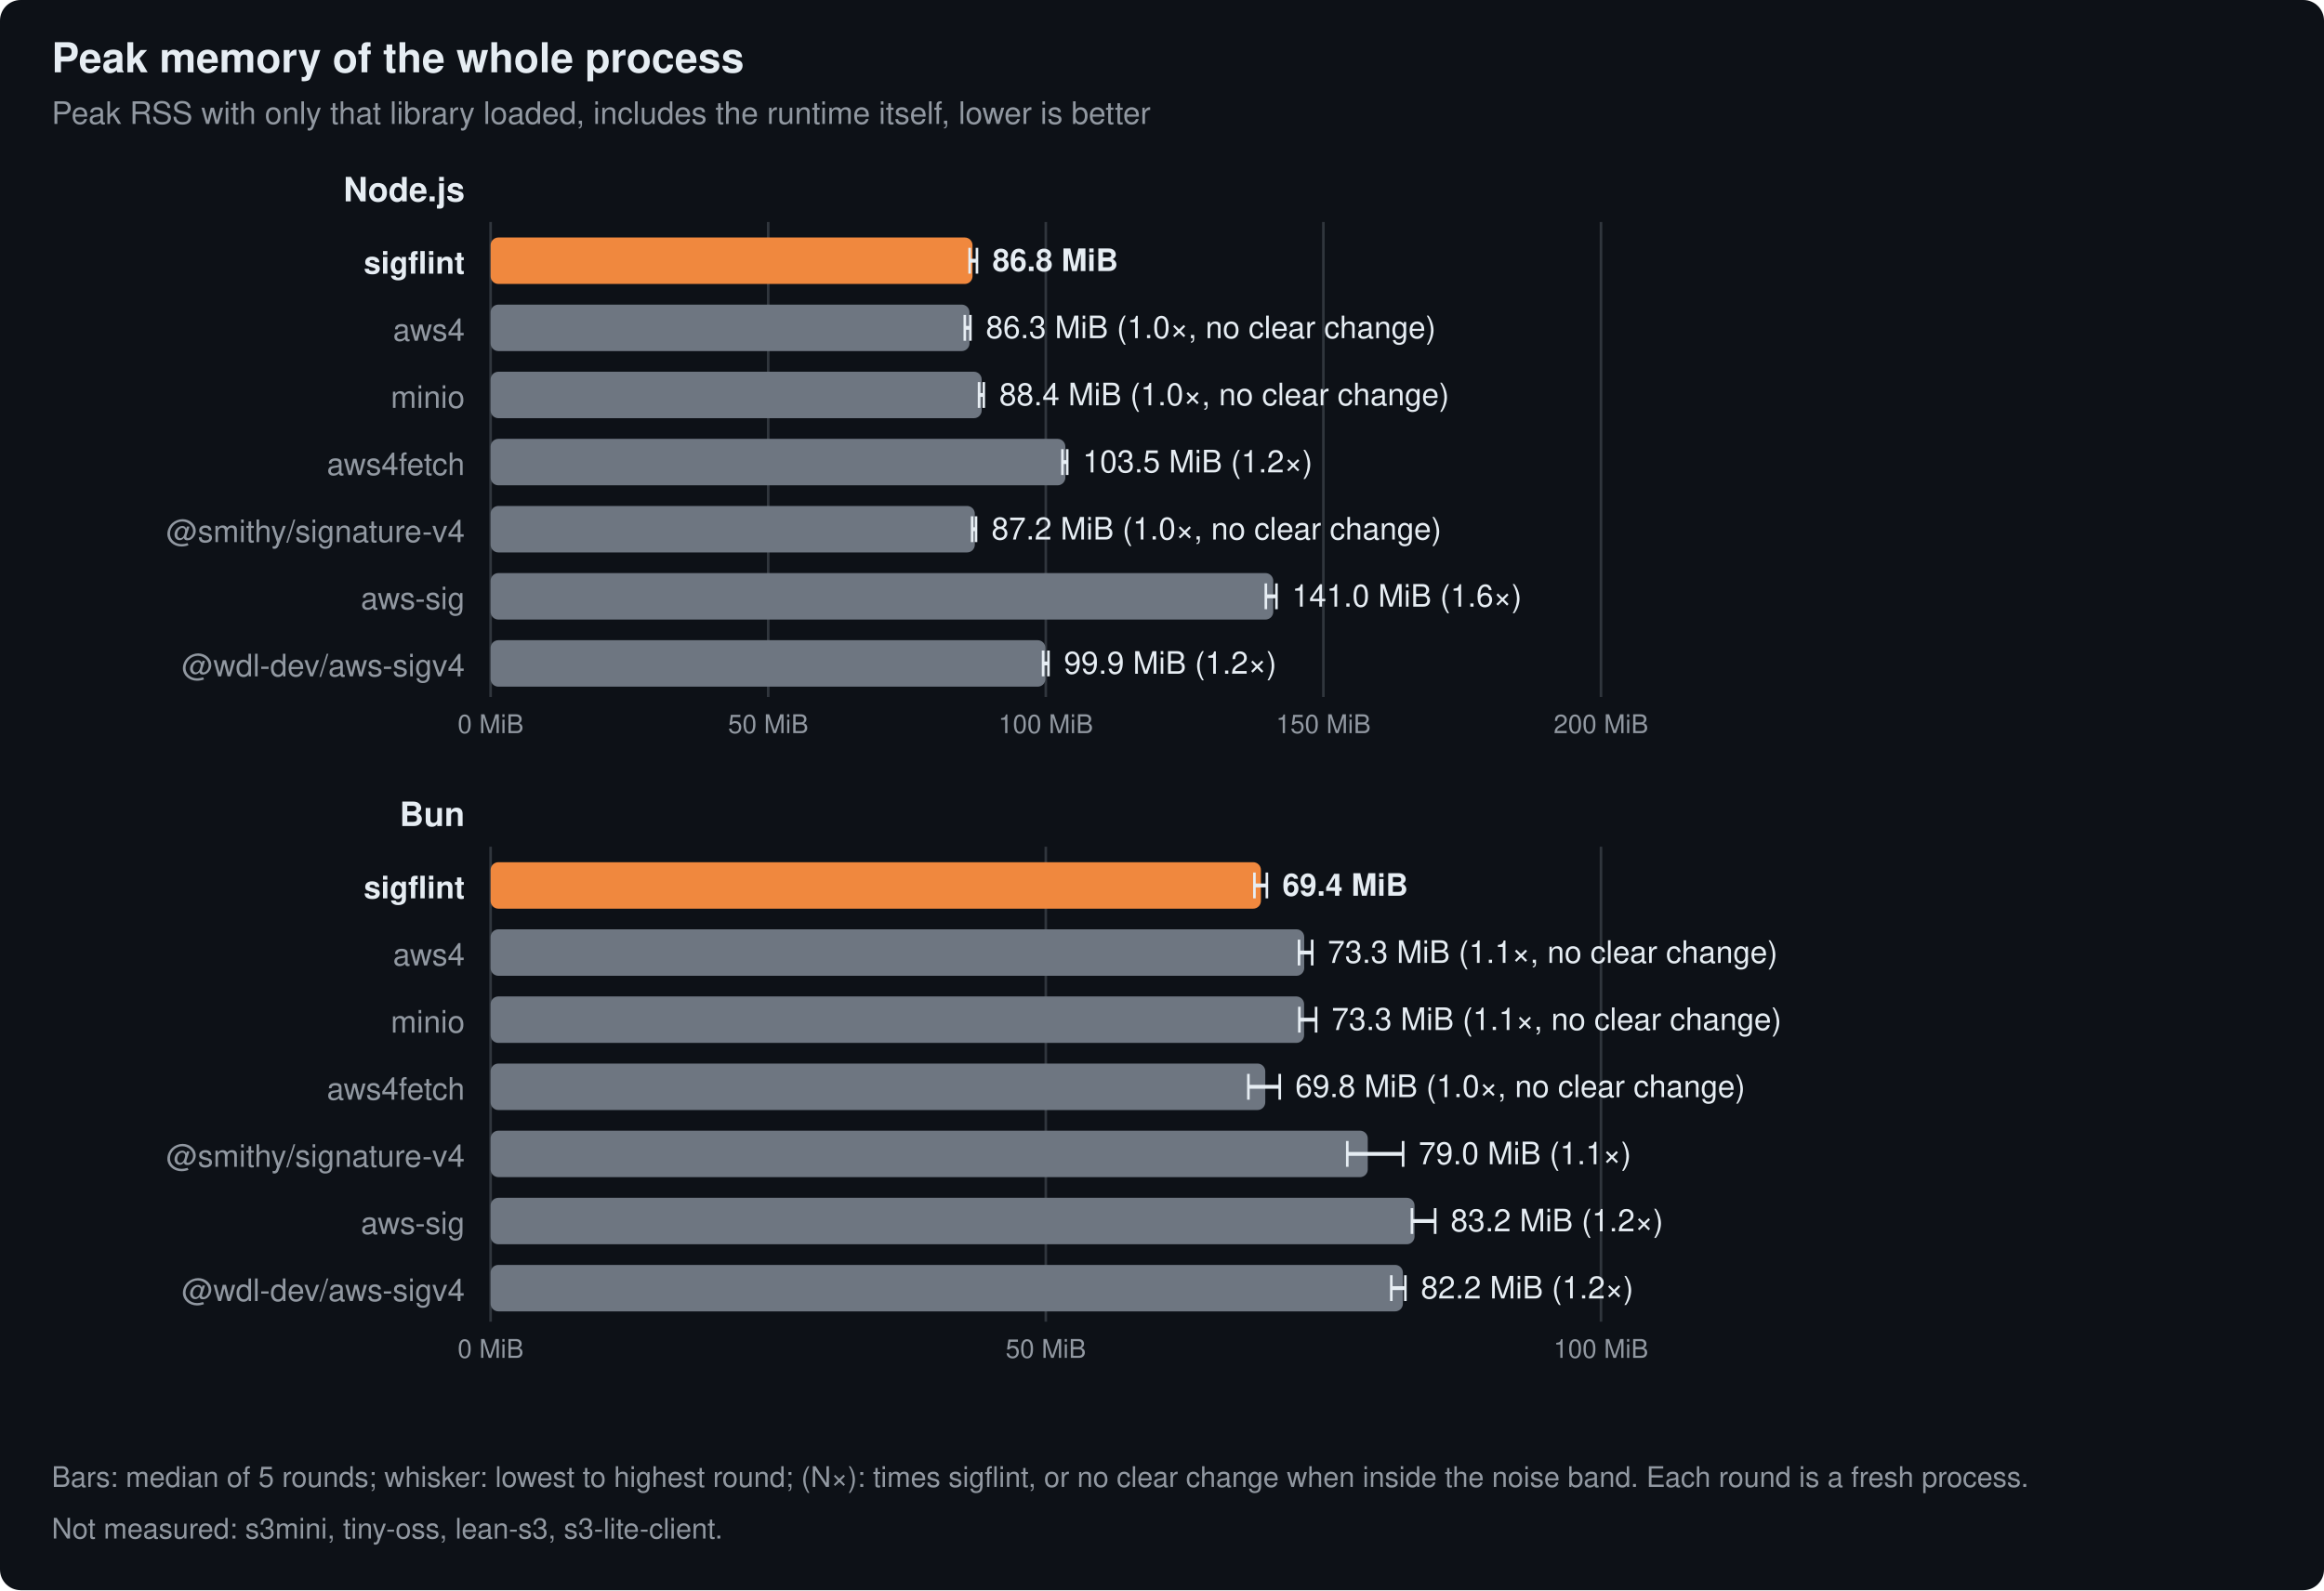
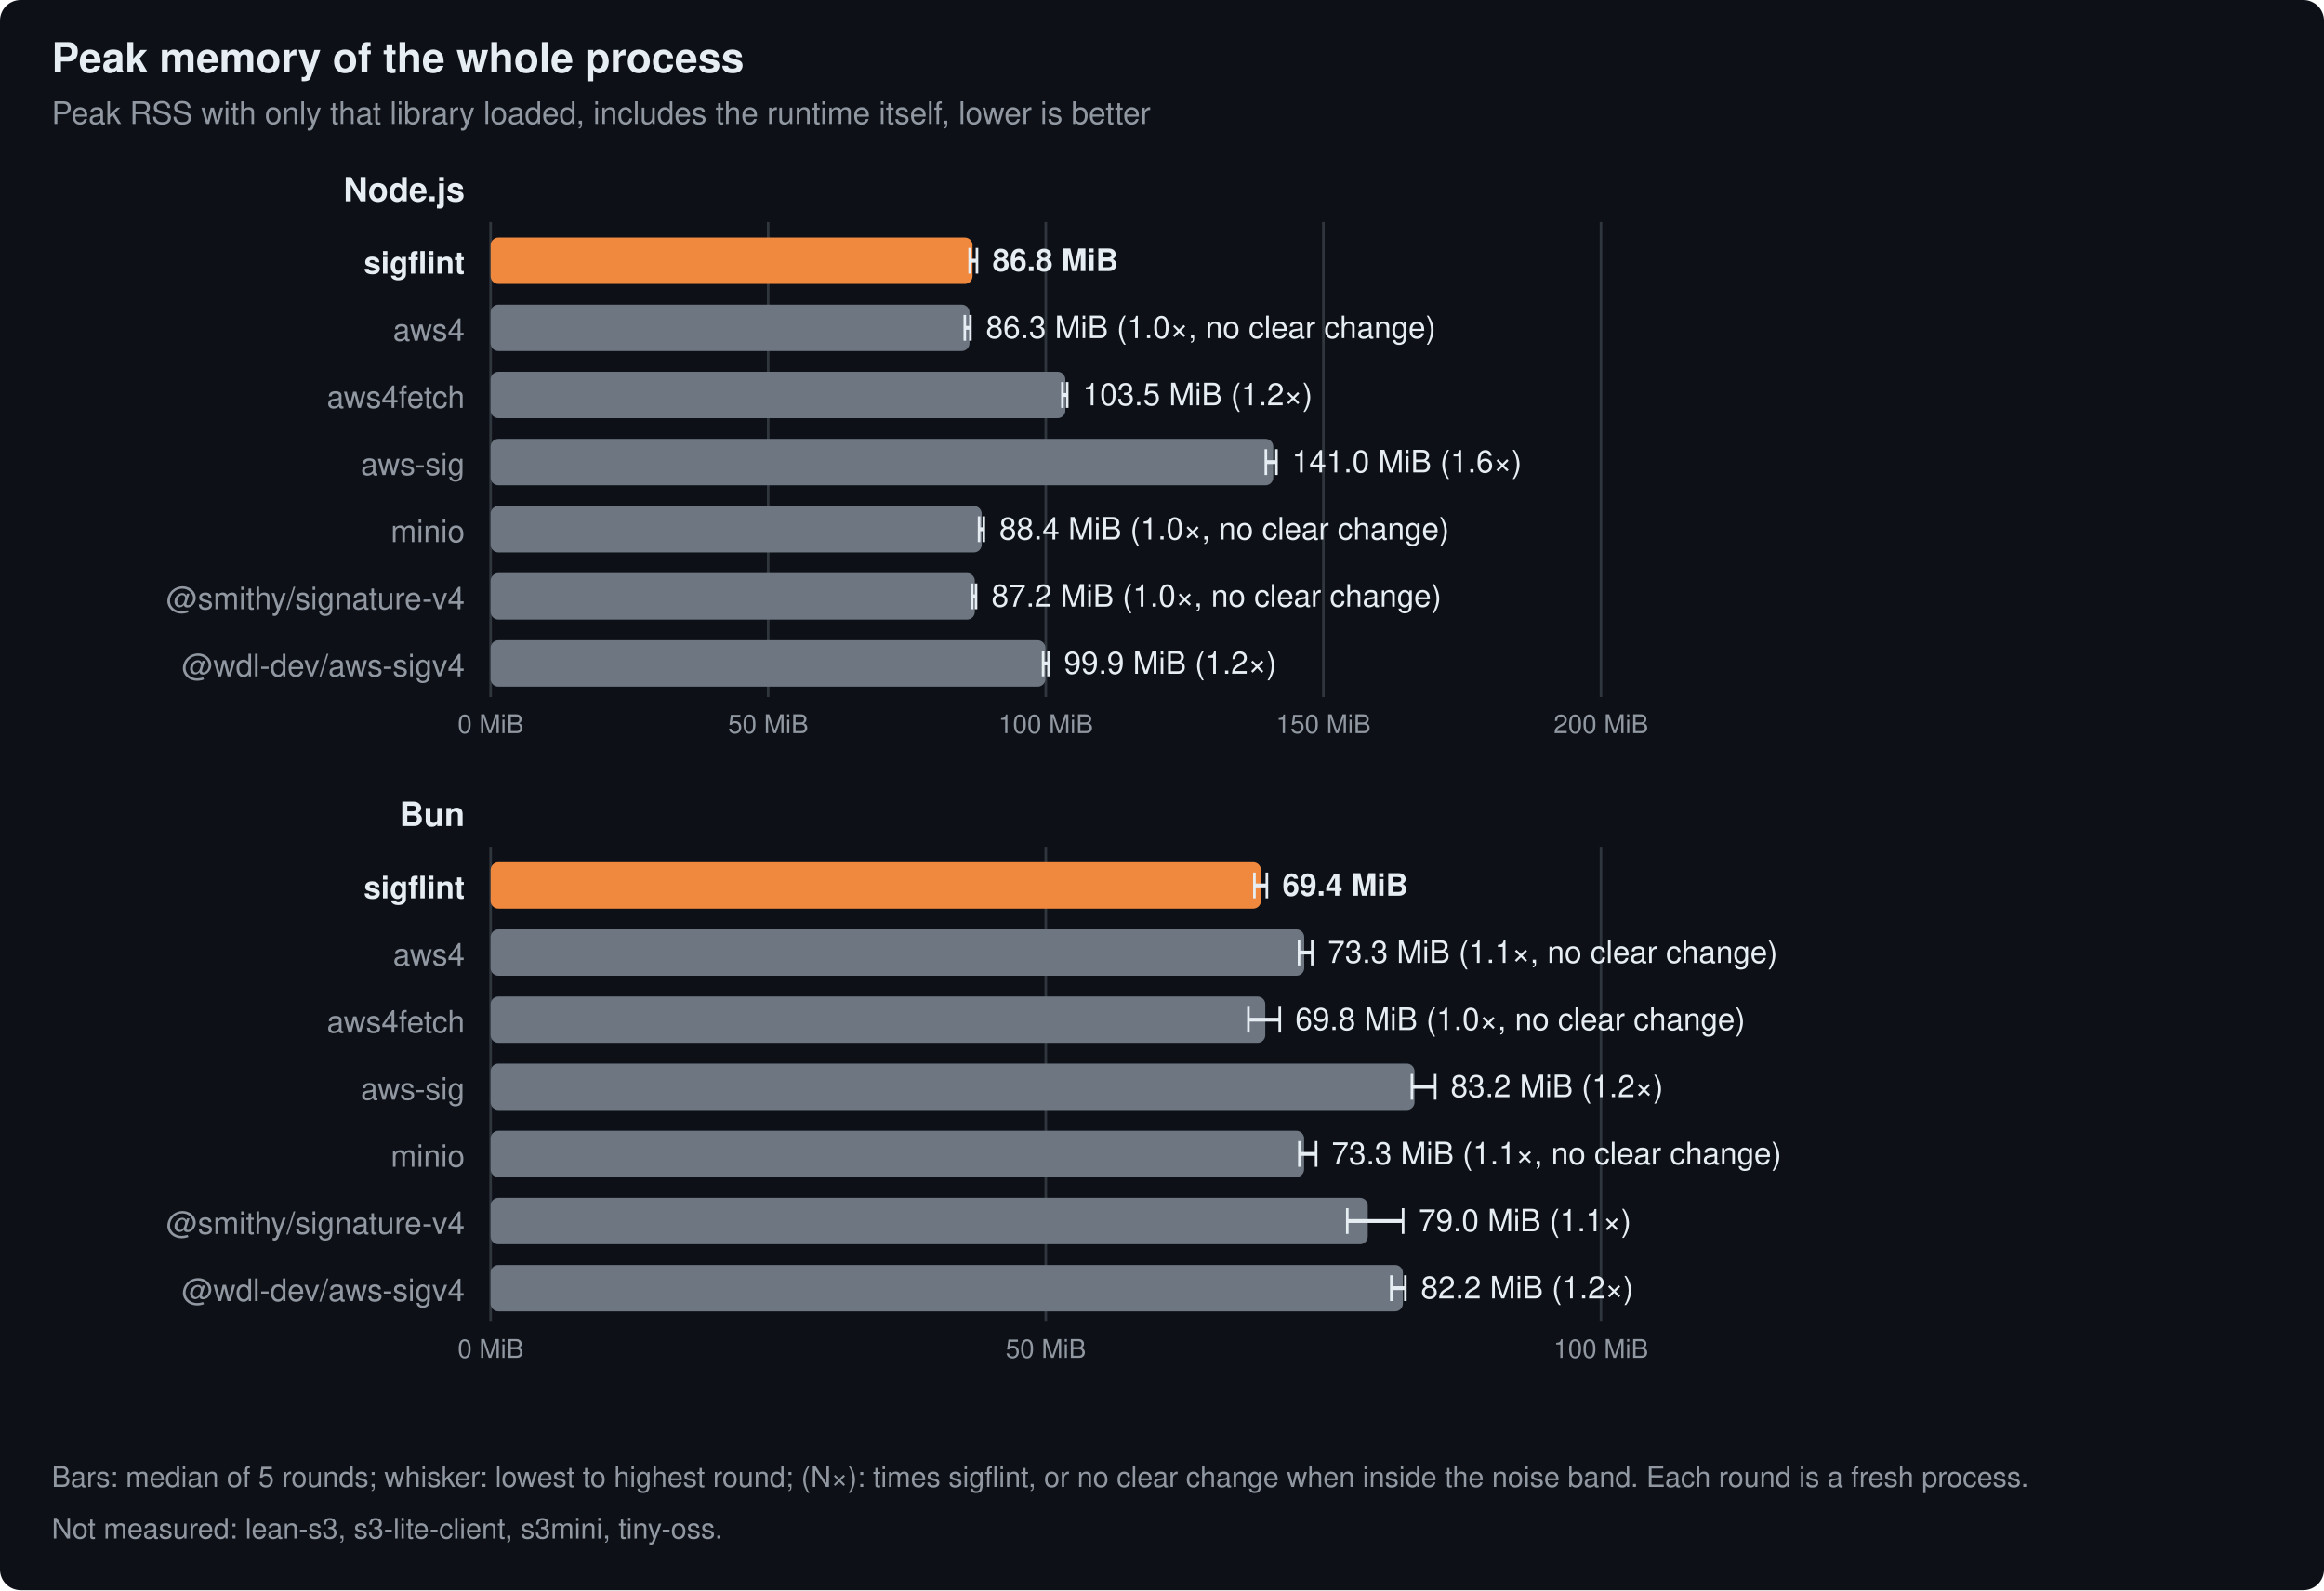
<svg xmlns="http://www.w3.org/2000/svg" width="900" height="616" viewBox="0 0 900 616" role="img" aria-labelledby="t" font-family="-apple-system,BlinkMacSystemFont,'Segoe UI',Helvetica,Arial,sans-serif">
  <rect width="900" height="616" rx="8" fill="#0d1117" />
  <text x="20" y="28" font-size="16" fill="#e6edf3" text-anchor="start" font-weight="600">Peak memory of the whole process</text>
  <text x="20" y="48" font-size="12" fill="#9198a1" text-anchor="start" font-weight="400">Peak RSS with only that library loaded, includes the runtime itself, lower is better</text>
  <text x="180" y="78" font-size="13" fill="#e6edf3" text-anchor="end" font-weight="700">Node.js</text>
  <line x1="190" y1="86" x2="190" y2="270" stroke="#30363d" />
  <text x="190" y="284" font-size="10" fill="#9198a1" text-anchor="middle" font-weight="400">0 MiB</text>
  <line x1="297.5" y1="86" x2="297.5" y2="270" stroke="#30363d" />
  <text x="297.5" y="284" font-size="10" fill="#9198a1" text-anchor="middle" font-weight="400">50 MiB</text>
  <line x1="405" y1="86" x2="405" y2="270" stroke="#30363d" />
  <text x="405" y="284" font-size="10" fill="#9198a1" text-anchor="middle" font-weight="400">100 MiB</text>
  <line x1="512.5" y1="86" x2="512.5" y2="270" stroke="#30363d" />
  <text x="512.5" y="284" font-size="10" fill="#9198a1" text-anchor="middle" font-weight="400">150 MiB</text>
  <line x1="620" y1="86" x2="620" y2="270" stroke="#30363d" />
  <text x="620" y="284" font-size="10" fill="#9198a1" text-anchor="middle" font-weight="400">200 MiB</text>
  <text x="180" y="106" font-size="12" fill="#e6edf3" text-anchor="end" font-weight="700">sigflint</text>
  <rect x="190" y="92" width="186.622" height="18" rx="3" fill="#f0883e" />
  <line x1="375.505" y1="101" x2="378.343" y2="101" stroke="#e6edf3" stroke-width="1.5" />
  <line x1="375.505" y1="96" x2="375.505" y2="106" stroke="#e6edf3" />
  <line x1="378.343" y1="96" x2="378.343" y2="106" stroke="#e6edf3" />
  <text x="384.343" y="105" font-size="12" fill="#e6edf3" text-anchor="start" font-weight="700">86.8 MiB</text>
  <text x="180" y="132" font-size="12" fill="#9198a1" text-anchor="end" font-weight="400">aws4</text>
  <rect x="190" y="118" width="185.446" height="18" rx="3" fill="#6e7681" />
  <line x1="373.632" y1="127" x2="375.79" y2="127" stroke="#e6edf3" stroke-width="1.5" />
  <line x1="373.632" y1="122" x2="373.632" y2="132" stroke="#e6edf3" />
  <line x1="375.79" y1="122" x2="375.79" y2="132" stroke="#e6edf3" />
  <text x="381.79" y="131" font-size="12" fill="#e6edf3" text-anchor="start" font-weight="400">86.3 MiB  (1.0×, no clear change)</text>
-   <text x="180" y="158" font-size="12" fill="#9198a1" text-anchor="end" font-weight="400">minio</text>
-   <rect x="190" y="144" width="190.166" height="18" rx="3" fill="#6e7681" />
-   <line x1="379.158" y1="153" x2="380.98" y2="153" stroke="#e6edf3" stroke-width="1.5" />
-   <line x1="379.158" y1="148" x2="379.158" y2="158" stroke="#e6edf3" />
-   <line x1="380.98" y1="148" x2="380.98" y2="158" stroke="#e6edf3" />
-   <text x="386.98" y="157" font-size="12" fill="#e6edf3" text-anchor="start" font-weight="400">88.4 MiB  (1.0×, no clear change)</text>
-   <text x="180" y="184" font-size="12" fill="#9198a1" text-anchor="end" font-weight="400">aws4fetch</text>
-   <rect x="190" y="170" width="222.567" height="18" rx="3" fill="#6e7681" />
-   <line x1="411.433" y1="179" x2="413.289" y2="179" stroke="#e6edf3" stroke-width="1.5" />
-   <line x1="411.433" y1="174" x2="411.433" y2="184" stroke="#e6edf3" />
-   <line x1="413.289" y1="174" x2="413.289" y2="184" stroke="#e6edf3" />
-   <text x="419.289" y="183" font-size="12" fill="#e6edf3" text-anchor="start" font-weight="400">103.5 MiB  (1.2×)</text>
-   <text x="180" y="210" font-size="12" fill="#9198a1" text-anchor="end" font-weight="400">@smithy/signature-v4</text>
-   <rect x="190" y="196" width="187.512" height="18" rx="3" fill="#6e7681" />
-   <line x1="376.471" y1="205" x2="377.974" y2="205" stroke="#e6edf3" stroke-width="1.5" />
-   <line x1="376.471" y1="200" x2="376.471" y2="210" stroke="#e6edf3" />
-   <line x1="377.974" y1="200" x2="377.974" y2="210" stroke="#e6edf3" />
-   <text x="383.974" y="209" font-size="12" fill="#e6edf3" text-anchor="start" font-weight="400">87.2 MiB  (1.0×, no clear change)</text>
-   <text x="180" y="236" font-size="12" fill="#9198a1" text-anchor="end" font-weight="400">aws-sig</text>
-   <rect x="190" y="222" width="303.083" height="18" rx="3" fill="#6e7681" />
-   <line x1="490.219" y1="231" x2="494.326" y2="231" stroke="#e6edf3" stroke-width="1.5" />
-   <line x1="490.219" y1="226" x2="490.219" y2="236" stroke="#e6edf3" />
-   <line x1="494.326" y1="226" x2="494.326" y2="236" stroke="#e6edf3" />
-   <text x="500.326" y="235" font-size="12" fill="#e6edf3" text-anchor="start" font-weight="400">141.0 MiB  (1.6×)</text>
+   <text x="180" y="158" font-size="12" fill="#9198a1" text-anchor="end" font-weight="400">aws4fetch</text>
+   <rect x="190" y="144" width="222.567" height="18" rx="3" fill="#6e7681" />
+   <line x1="411.433" y1="153" x2="413.289" y2="153" stroke="#e6edf3" stroke-width="1.5" />
+   <line x1="411.433" y1="148" x2="411.433" y2="158" stroke="#e6edf3" />
+   <line x1="413.289" y1="148" x2="413.289" y2="158" stroke="#e6edf3" />
+   <text x="419.289" y="157" font-size="12" fill="#e6edf3" text-anchor="start" font-weight="400">103.5 MiB  (1.2×)</text>
+   <text x="180" y="184" font-size="12" fill="#9198a1" text-anchor="end" font-weight="400">aws-sig</text>
+   <rect x="190" y="170" width="303.083" height="18" rx="3" fill="#6e7681" />
+   <line x1="490.219" y1="179" x2="494.326" y2="179" stroke="#e6edf3" stroke-width="1.5" />
+   <line x1="490.219" y1="174" x2="490.219" y2="184" stroke="#e6edf3" />
+   <line x1="494.326" y1="174" x2="494.326" y2="184" stroke="#e6edf3" />
+   <text x="500.326" y="183" font-size="12" fill="#e6edf3" text-anchor="start" font-weight="400">141.0 MiB  (1.6×)</text>
+   <text x="180" y="210" font-size="12" fill="#9198a1" text-anchor="end" font-weight="400">minio</text>
+   <rect x="190" y="196" width="190.166" height="18" rx="3" fill="#6e7681" />
+   <line x1="379.158" y1="205" x2="380.98" y2="205" stroke="#e6edf3" stroke-width="1.5" />
+   <line x1="379.158" y1="200" x2="379.158" y2="210" stroke="#e6edf3" />
+   <line x1="380.98" y1="200" x2="380.98" y2="210" stroke="#e6edf3" />
+   <text x="386.98" y="209" font-size="12" fill="#e6edf3" text-anchor="start" font-weight="400">88.4 MiB  (1.0×, no clear change)</text>
+   <text x="180" y="236" font-size="12" fill="#9198a1" text-anchor="end" font-weight="400">@smithy/signature-v4</text>
+   <rect x="190" y="222" width="187.512" height="18" rx="3" fill="#6e7681" />
+   <line x1="376.471" y1="231" x2="377.974" y2="231" stroke="#e6edf3" stroke-width="1.5" />
+   <line x1="376.471" y1="226" x2="376.471" y2="236" stroke="#e6edf3" />
+   <line x1="377.974" y1="226" x2="377.974" y2="236" stroke="#e6edf3" />
+   <text x="383.974" y="235" font-size="12" fill="#e6edf3" text-anchor="start" font-weight="400">87.2 MiB  (1.0×, no clear change)</text>
  <text x="180" y="262" font-size="12" fill="#9198a1" text-anchor="end" font-weight="400">@wdl-dev/aws-sigv4</text>
  <rect x="190" y="248" width="214.857" height="18" rx="3" fill="#6e7681" />
  <line x1="403.959" y1="257" x2="406.025" y2="257" stroke="#e6edf3" stroke-width="1.5" />
  <line x1="403.959" y1="252" x2="403.959" y2="262" stroke="#e6edf3" />
  <line x1="406.025" y1="252" x2="406.025" y2="262" stroke="#e6edf3" />
  <text x="412.025" y="261" font-size="12" fill="#e6edf3" text-anchor="start" font-weight="400">99.9 MiB  (1.2×)</text>
  <text x="180" y="320" font-size="13" fill="#e6edf3" text-anchor="end" font-weight="700">Bun</text>
  <line x1="190" y1="328" x2="190" y2="512" stroke="#30363d" />
  <text x="190" y="526" font-size="10" fill="#9198a1" text-anchor="middle" font-weight="400">0 MiB</text>
  <line x1="405" y1="328" x2="405" y2="512" stroke="#30363d" />
  <text x="405" y="526" font-size="10" fill="#9198a1" text-anchor="middle" font-weight="400">50 MiB</text>
  <line x1="620" y1="328" x2="620" y2="512" stroke="#30363d" />
  <text x="620" y="526" font-size="10" fill="#9198a1" text-anchor="middle" font-weight="400">100 MiB</text>
  <text x="180" y="348" font-size="12" fill="#e6edf3" text-anchor="end" font-weight="700">sigflint</text>
  <rect x="190" y="334" width="298.312" height="18" rx="3" fill="#f0883e" />
  <line x1="485.793" y1="343" x2="490.614" y2="343" stroke="#e6edf3" stroke-width="1.5" />
  <line x1="485.793" y1="338" x2="485.793" y2="348" stroke="#e6edf3" />
  <line x1="490.614" y1="338" x2="490.614" y2="348" stroke="#e6edf3" />
  <text x="496.614" y="347" font-size="12" fill="#e6edf3" text-anchor="start" font-weight="700">69.4 MiB</text>
  <text x="180" y="374" font-size="12" fill="#9198a1" text-anchor="end" font-weight="400">aws4</text>
  <rect x="190" y="360" width="315.076" height="18" rx="3" fill="#6e7681" />
  <line x1="503.06" y1="369" x2="508.166" y2="369" stroke="#e6edf3" stroke-width="1.5" />
  <line x1="503.06" y1="364" x2="503.06" y2="374" stroke="#e6edf3" />
  <line x1="508.166" y1="364" x2="508.166" y2="374" stroke="#e6edf3" />
  <text x="514.166" y="373" font-size="12" fill="#e6edf3" text-anchor="start" font-weight="400">73.3 MiB  (1.1×, no clear change)</text>
-   <text x="180" y="400" font-size="12" fill="#9198a1" text-anchor="end" font-weight="400">minio</text>
-   <rect x="190" y="386" width="315.025" height="18" rx="3" fill="#6e7681" />
-   <line x1="503.195" y1="395" x2="509.678" y2="395" stroke="#e6edf3" stroke-width="1.5" />
-   <line x1="503.195" y1="390" x2="503.195" y2="400" stroke="#e6edf3" />
-   <line x1="509.678" y1="390" x2="509.678" y2="400" stroke="#e6edf3" />
-   <text x="515.678" y="399" font-size="12" fill="#e6edf3" text-anchor="start" font-weight="400">73.3 MiB  (1.1×, no clear change)</text>
-   <text x="180" y="426" font-size="12" fill="#9198a1" text-anchor="end" font-weight="400">aws4fetch</text>
-   <rect x="190" y="412" width="299.992" height="18" rx="3" fill="#6e7681" />
-   <line x1="483.458" y1="421" x2="495.602" y2="421" stroke="#e6edf3" stroke-width="1.5" />
-   <line x1="483.458" y1="416" x2="483.458" y2="426" stroke="#e6edf3" />
-   <line x1="495.602" y1="416" x2="495.602" y2="426" stroke="#e6edf3" />
-   <text x="501.602" y="425" font-size="12" fill="#e6edf3" text-anchor="start" font-weight="400">69.8 MiB  (1.0×, no clear change)</text>
-   <text x="180" y="452" font-size="12" fill="#9198a1" text-anchor="end" font-weight="400">@smithy/signature-v4</text>
-   <rect x="190" y="438" width="339.683" height="18" rx="3" fill="#6e7681" />
-   <line x1="521.755" y1="447" x2="543.373" y2="447" stroke="#e6edf3" stroke-width="1.5" />
-   <line x1="521.755" y1="442" x2="521.755" y2="452" stroke="#e6edf3" />
-   <line x1="543.373" y1="442" x2="543.373" y2="452" stroke="#e6edf3" />
-   <text x="549.373" y="451" font-size="12" fill="#e6edf3" text-anchor="start" font-weight="400">79.0 MiB  (1.1×)</text>
-   <text x="180" y="478" font-size="12" fill="#9198a1" text-anchor="end" font-weight="400">aws-sig</text>
-   <rect x="190" y="464" width="357.807" height="18" rx="3" fill="#6e7681" />
-   <line x1="546.799" y1="473" x2="555.786" y2="473" stroke="#e6edf3" stroke-width="1.5" />
-   <line x1="546.799" y1="468" x2="546.799" y2="478" stroke="#e6edf3" />
-   <line x1="555.786" y1="468" x2="555.786" y2="478" stroke="#e6edf3" />
-   <text x="561.786" y="477" font-size="12" fill="#e6edf3" text-anchor="start" font-weight="400">83.2 MiB  (1.2×)</text>
+   <text x="180" y="400" font-size="12" fill="#9198a1" text-anchor="end" font-weight="400">aws4fetch</text>
+   <rect x="190" y="386" width="299.992" height="18" rx="3" fill="#6e7681" />
+   <line x1="483.458" y1="395" x2="495.602" y2="395" stroke="#e6edf3" stroke-width="1.5" />
+   <line x1="483.458" y1="390" x2="483.458" y2="400" stroke="#e6edf3" />
+   <line x1="495.602" y1="390" x2="495.602" y2="400" stroke="#e6edf3" />
+   <text x="501.602" y="399" font-size="12" fill="#e6edf3" text-anchor="start" font-weight="400">69.8 MiB  (1.0×, no clear change)</text>
+   <text x="180" y="426" font-size="12" fill="#9198a1" text-anchor="end" font-weight="400">aws-sig</text>
+   <rect x="190" y="412" width="357.807" height="18" rx="3" fill="#6e7681" />
+   <line x1="546.799" y1="421" x2="555.786" y2="421" stroke="#e6edf3" stroke-width="1.5" />
+   <line x1="546.799" y1="416" x2="546.799" y2="426" stroke="#e6edf3" />
+   <line x1="555.786" y1="416" x2="555.786" y2="426" stroke="#e6edf3" />
+   <text x="561.786" y="425" font-size="12" fill="#e6edf3" text-anchor="start" font-weight="400">83.2 MiB  (1.2×)</text>
+   <text x="180" y="452" font-size="12" fill="#9198a1" text-anchor="end" font-weight="400">minio</text>
+   <rect x="190" y="438" width="315.025" height="18" rx="3" fill="#6e7681" />
+   <line x1="503.195" y1="447" x2="509.678" y2="447" stroke="#e6edf3" stroke-width="1.5" />
+   <line x1="503.195" y1="442" x2="503.195" y2="452" stroke="#e6edf3" />
+   <line x1="509.678" y1="442" x2="509.678" y2="452" stroke="#e6edf3" />
+   <text x="515.678" y="451" font-size="12" fill="#e6edf3" text-anchor="start" font-weight="400">73.3 MiB  (1.1×, no clear change)</text>
+   <text x="180" y="478" font-size="12" fill="#9198a1" text-anchor="end" font-weight="400">@smithy/signature-v4</text>
+   <rect x="190" y="464" width="339.683" height="18" rx="3" fill="#6e7681" />
+   <line x1="521.755" y1="473" x2="543.373" y2="473" stroke="#e6edf3" stroke-width="1.5" />
+   <line x1="521.755" y1="468" x2="521.755" y2="478" stroke="#e6edf3" />
+   <line x1="543.373" y1="468" x2="543.373" y2="478" stroke="#e6edf3" />
+   <text x="549.373" y="477" font-size="12" fill="#e6edf3" text-anchor="start" font-weight="400">79.0 MiB  (1.1×)</text>
  <text x="180" y="504" font-size="12" fill="#9198a1" text-anchor="end" font-weight="400">@wdl-dev/aws-sigv4</text>
  <rect x="190" y="490" width="353.289" height="18" rx="3" fill="#6e7681" />
  <line x1="538.804" y1="499" x2="544.246" y2="499" stroke="#e6edf3" stroke-width="1.5" />
  <line x1="538.804" y1="494" x2="538.804" y2="504" stroke="#e6edf3" />
  <line x1="544.246" y1="494" x2="544.246" y2="504" stroke="#e6edf3" />
  <text x="550.246" y="503" font-size="12" fill="#e6edf3" text-anchor="start" font-weight="400">82.2 MiB  (1.2×)</text>
  <text x="20" y="576" font-size="11" fill="#9198a1" text-anchor="start" font-weight="400">Bars: median of 5 rounds; whisker: lowest to highest round; (N×): times sigflint, or no clear change when inside the noise band. Each round is a fresh process.</text>
-   <text x="20" y="596" font-size="11" fill="#9198a1" text-anchor="start" font-weight="400">Not measured: s3mini, tiny-oss, lean-s3, s3-lite-client.</text>
+   <text x="20" y="596" font-size="11" fill="#9198a1" text-anchor="start" font-weight="400">Not measured: lean-s3, s3-lite-client, s3mini, tiny-oss.</text>
</svg>
